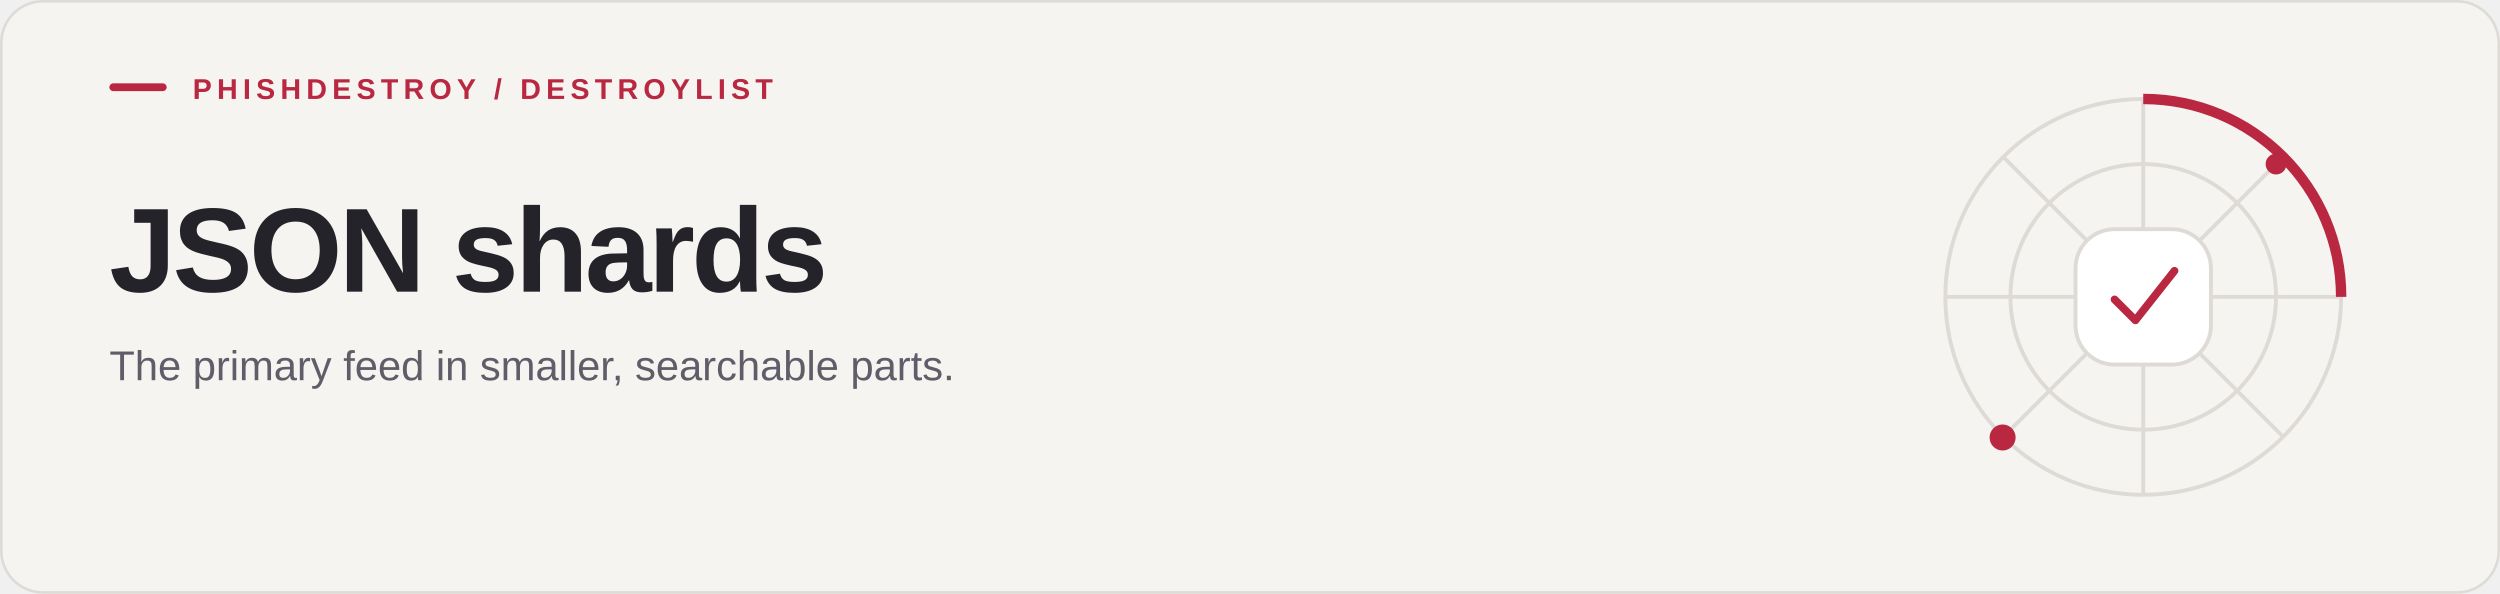
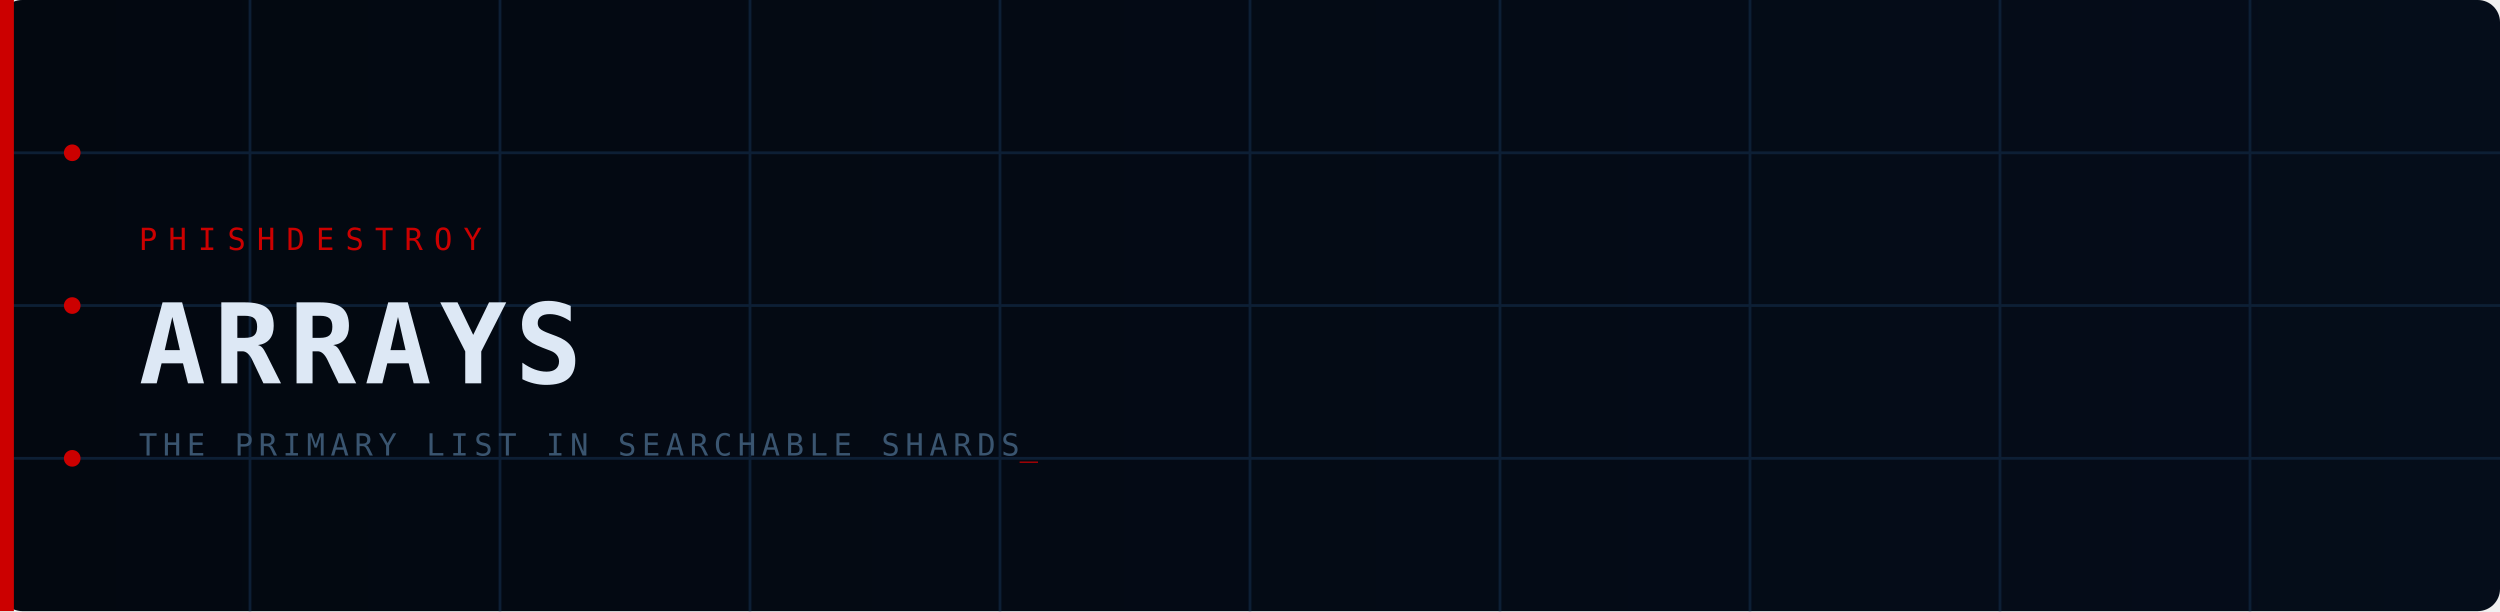
- <svg xmlns="http://www.w3.org/2000/svg" width="960" height="228" viewBox="0 0 960 228" role="img" aria-labelledby="title desc">
-   <style>
-     .bg{fill:#f6f4f1}.border,.line{stroke:#dedbd7}.title{fill:#25232a}.muted{fill:#615d68}.accent{stroke:#b92740}.label,.dot{fill:#b92740}.panel{fill:#fff;stroke:#dedbd7}
-     @media(prefers-color-scheme:dark){.bg{fill:#191b22}.border,.line{stroke:#363943}.title{fill:#f4f1ee}.muted{fill:#b9b7c1}.accent{stroke:#ef8496}.label,.dot{fill:#ef8496}.panel{fill:#242730;stroke:#464955}}
-   </style>
-   <rect class="bg border" x=".5" y=".5" width="959" height="227" rx="16" />
-   <rect class="dot" x="42" y="32" width="22" height="3" rx="1.5" />
-   <text class="label" x="74" y="38" font-family="Arial,Helvetica,sans-serif" font-size="11" font-weight="700" letter-spacing="2">PHISHDESTROY / DESTROYLIST</text>
-   <text class="title" x="42" y="112" font-family="Arial,Helvetica,sans-serif" font-size="46" font-weight="700" letter-spacing="-1.3">
-     <tspan x="42" dy="0">JSON shards</tspan>
+ <svg xmlns="http://www.w3.org/2000/svg" viewBox="0 0 900 220" width="900" height="220">
+   <defs>
+     <style>
+       @keyframes fadein {
+         from { opacity: 0; transform: translateY(8px); }
+         to   { opacity: 1; transform: translateY(0);   }
+       }
+       @keyframes pulse {
+         0%, 100% { opacity: 1;   }
+         50%       { opacity: 0.2; }
+       }
+       @keyframes blink {
+         0%, 100% { opacity: 1; }
+         50%       { opacity: 0; }
+       }
+       @keyframes scanline {
+         0%   { transform: translateY(-20px); opacity: 0;   }
+         5%   {                               opacity: 0.4; }
+         95%  {                               opacity: 0.4; }
+         100% { transform: translateY(240px); opacity: 0;   }
+       }
+       @keyframes arc1 {
+         from { stroke-dashoffset: 566; }
+         to   { stroke-dashoffset: 0;   }
+       }
+       @keyframes arc2 {
+         from { stroke-dashoffset: 440; }
+         to   { stroke-dashoffset: 0;   }
+       }
+       @keyframes glow {
+         0%, 100% { opacity: 1;   }
+         50%       { opacity: 0.7; }
+       }
+ 
+       .lbl  { animation: fadein  0.7s ease  0.10s; }
+       .ttl  { animation: fadein  0.7s ease  0.30s; }
+       .sub  { animation: fadein  0.7s ease  0.55s; }
+       .d1   { animation: pulse  2.5s ease-in-out infinite 0.0s; }
+       .d2   { animation: pulse  2.5s ease-in-out infinite 0.8s; }
+       .d3   { animation: pulse  2.5s ease-in-out infinite 1.6s; }
+       .cur  { animation: blink  1.0s step-end   infinite;       }
+       .scan { animation: scanline 4s linear      infinite 1.0s; }
+       .a1   { animation: arc1   2.0s ease-out        0.20s; }
+       .a2   { animation: arc2   2.5s ease-out        0.50s; }
+       .bar  { animation: glow   3.0s ease-in-out infinite;      }
+     </style>
+     <linearGradient id="bg" x1="0" y1="0" x2="1" y2="0">
+       <stop offset="0%" stop-color="#030810" />
+       <stop offset="100%" stop-color="#050d1a" />
+     </linearGradient>
+     <linearGradient id="sg" x1="0" y1="0" x2="0" y2="1">
+       <stop offset="0%" stop-color="#fff" stop-opacity="0" />
+       <stop offset="50%" stop-color="#fff" stop-opacity="0.04" />
+       <stop offset="100%" stop-color="#fff" stop-opacity="0" />
+     </linearGradient>
+     <clipPath id="cp">
+       <rect width="900" height="220" rx="8" />
+     </clipPath>
+   </defs>
+   <rect width="900" height="220" rx="8" fill="url(#bg)" />
+   <g clip-path="url(#cp)" stroke="#0d1f35" stroke-width="1">
+     <line x1="90" y1="0" x2="90" y2="220" />
+     <line x1="180" y1="0" x2="180" y2="220" />
+     <line x1="270" y1="0" x2="270" y2="220" />
+     <line x1="360" y1="0" x2="360" y2="220" />
+     <line x1="450" y1="0" x2="450" y2="220" />
+     <line x1="540" y1="0" x2="540" y2="220" />
+     <line x1="630" y1="0" x2="630" y2="220" />
+     <line x1="720" y1="0" x2="720" y2="220" />
+     <line x1="810" y1="0" x2="810" y2="220" />
+     <line x1="0" y1="55" x2="900" y2="55" />
+     <line x1="0" y1="110" x2="900" y2="110" />
+     <line x1="0" y1="165" x2="900" y2="165" />
+   </g>
+   <g clip-path="url(#cp)">
+     <circle class="a1" cx="870" cy="110" r="90" fill="none" stroke="#CC0000" stroke-opacity="0.22" stroke-width="1.5" stroke-dasharray="566" stroke-dashoffset="566" />
+     <circle class="a2" cx="870" cy="110" r="65" fill="none" stroke="#CC0000" stroke-opacity="0.14" stroke-width="1" stroke-dasharray="440" stroke-dashoffset="440" />
+   </g>
+   <rect class="scan" x="0" y="-20" width="900" height="20" fill="url(#sg)" clip-path="url(#cp)" />
+   <rect class="bar" x="0" y="0" width="5" height="220" fill="#CC0000" />
+   <circle class="d1" cx="26" cy="55" r="3" fill="#CC0000" />
+   <circle class="d2" cx="26" cy="110" r="3" fill="#CC0000" />
+   <circle class="d3" cx="26" cy="165" r="3" fill="#CC0000" />
+   <text class="lbl" x="50" y="90" font-family="monospace" font-size="11" fill="#CC0000" letter-spacing="4">PHISHDESTROY</text>
+   <text class="ttl" x="50" y="138" font-family="monospace" font-size="40" font-weight="bold" fill="#dde8f5" letter-spacing="3">ARRAYS</text>
+   <text class="sub" x="50" y="164" font-family="monospace" font-size="11" fill="#3a5570" letter-spacing="2">THE PRIMARY LIST IN SEARCHABLE SHARDS<tspan class="cur" fill="#CC0000">_</tspan>
  </text>
-   <text class="muted" x="42" y="146" font-family="Arial,Helvetica,sans-serif" font-size="16">The primary feed in smaller, searchable parts.</text>
-   <g fill="none" stroke-width="1.5">
-     <circle class="line" cx="823" cy="114" r="76" />
-     <circle class="line" cx="823" cy="114" r="51" />
-     <path class="line" d="M747 114h152M823 38v152M769 60l108 108M769 168l108-108" />
-     <path class="accent" d="M823 38a76 76 0 0 1 76 76" stroke-width="4" />
-     <rect class="panel" x="797" y="88" width="52" height="52" rx="15" />
-     <path class="accent" d="m812 115 8 8 15-19" stroke-width="3" stroke-linecap="round" stroke-linejoin="round" />
-     <circle class="dot" cx="769" cy="168" r="5" />
-     <circle class="dot" cx="874" cy="63" r="4" />
-   </g>
</svg>
